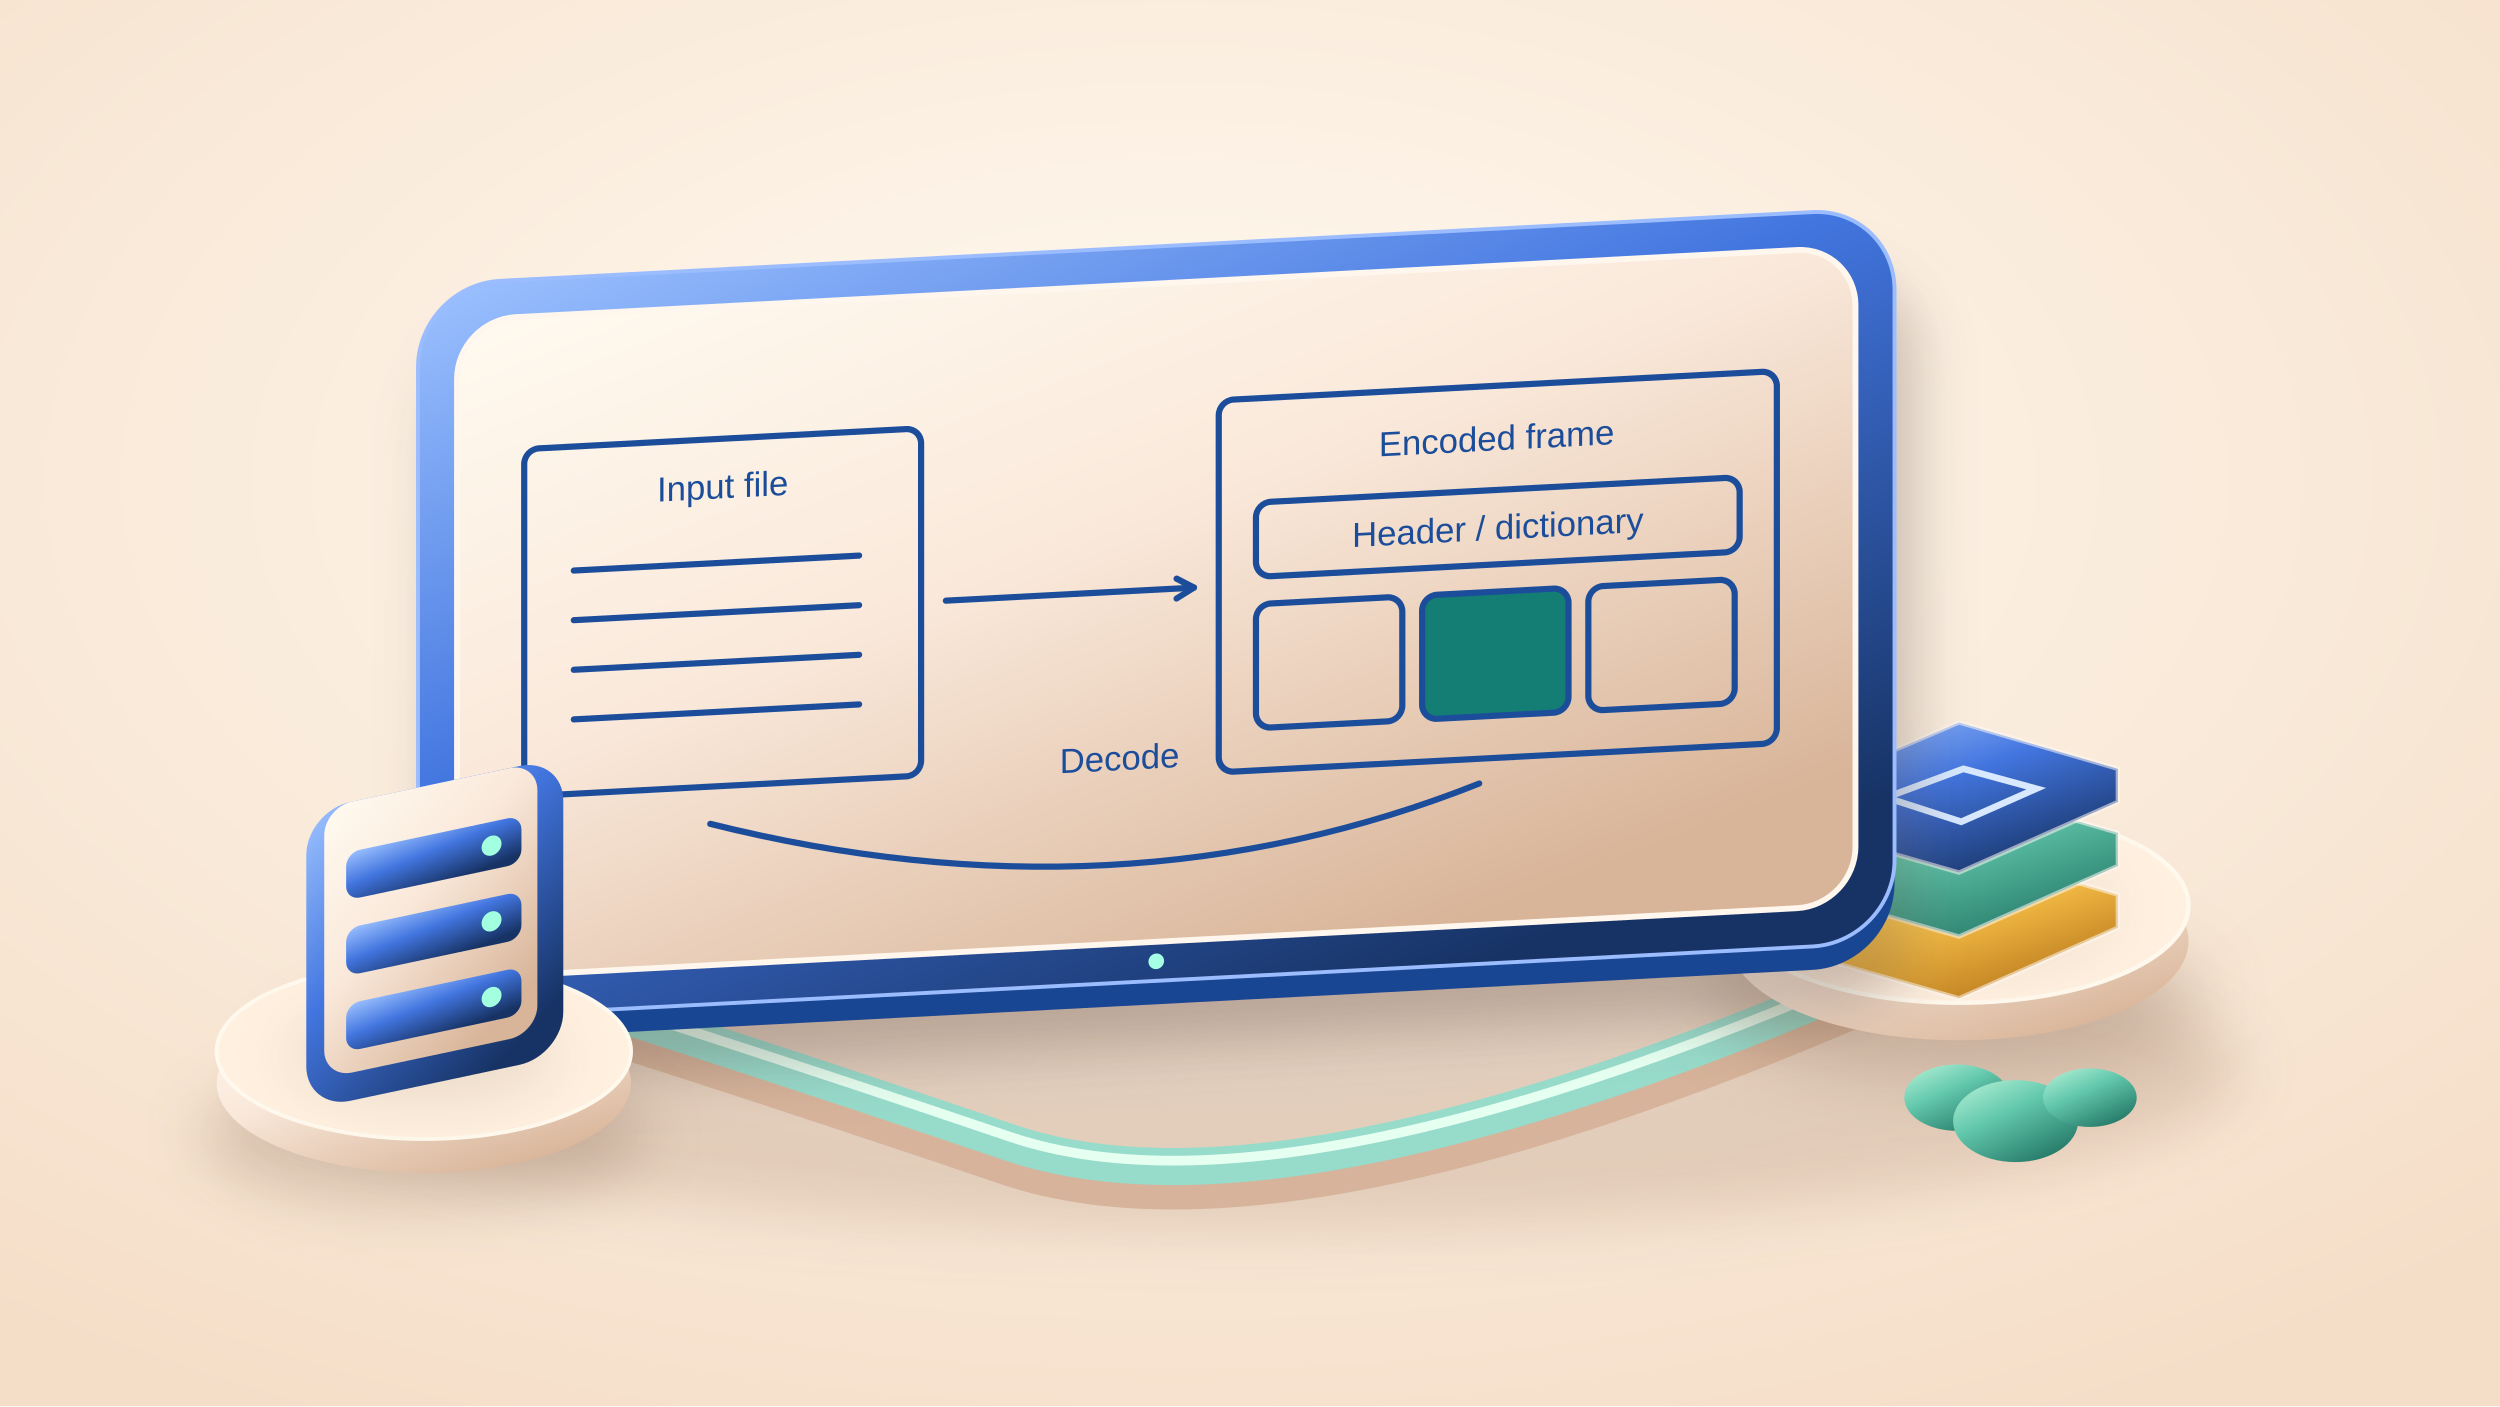
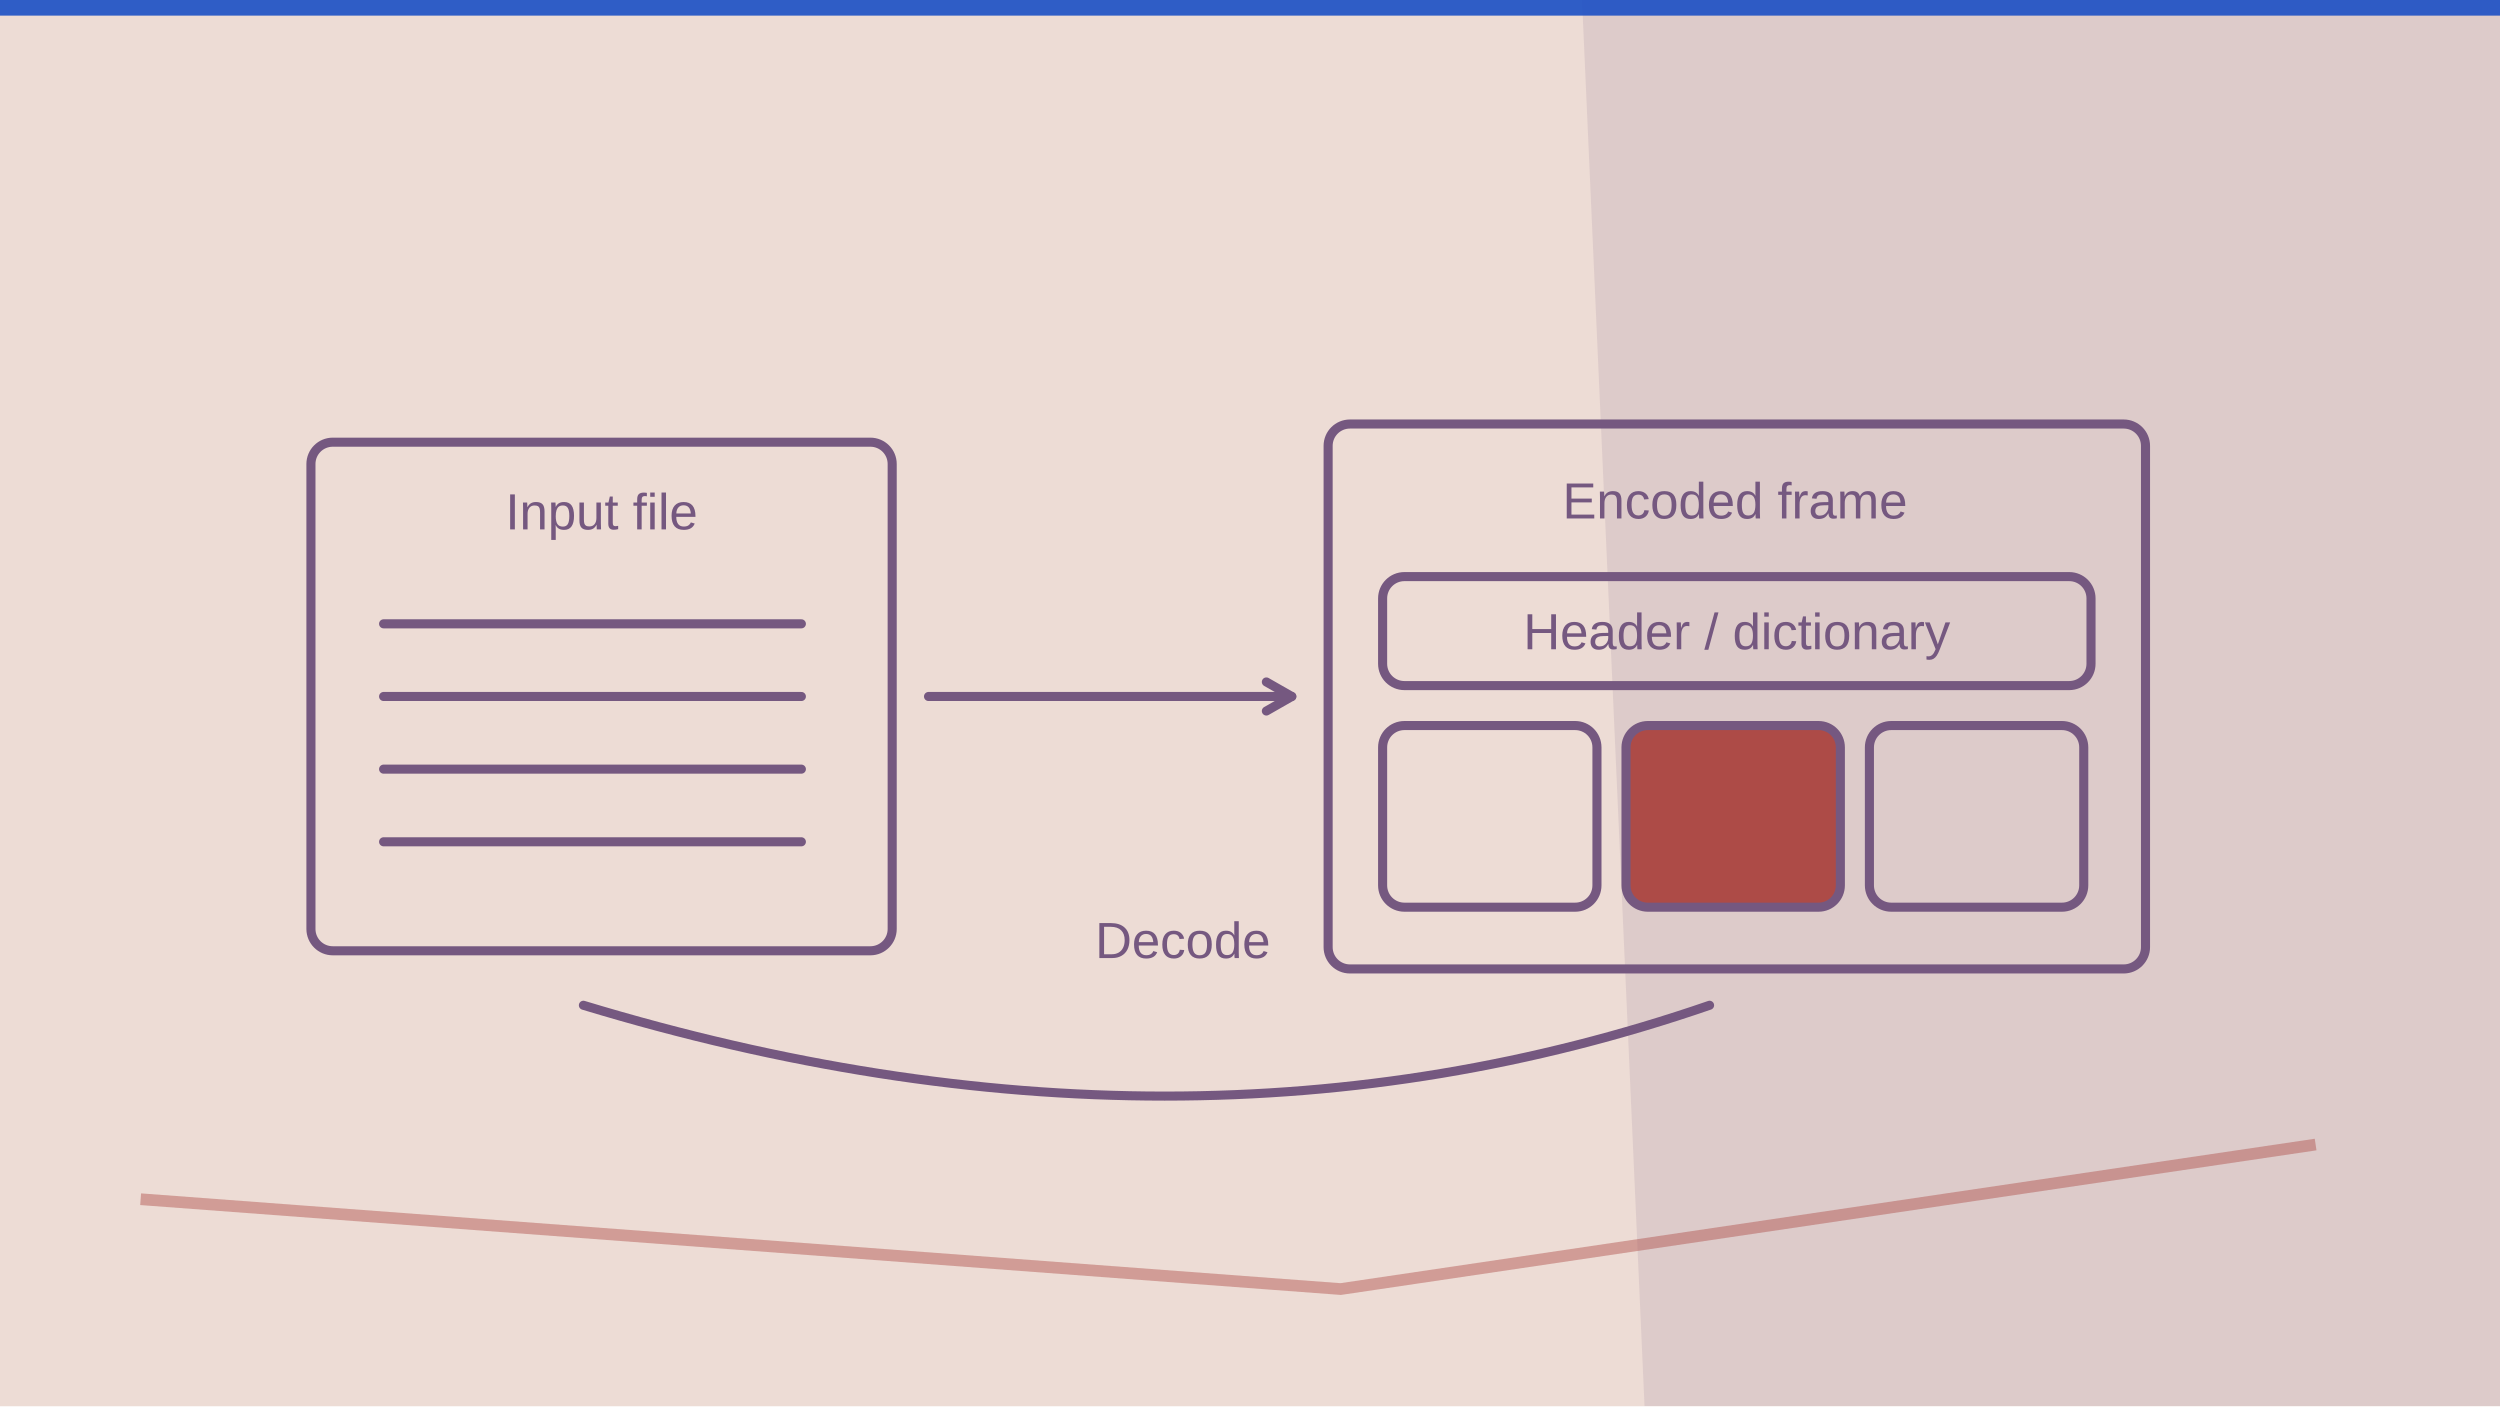
- <svg xmlns="http://www.w3.org/2000/svg" width="1280" height="720" viewBox="0 0 1280 720" preserveAspectRatio="xMidYMid slice">
+ <svg xmlns="http://www.w3.org/2000/svg" viewBox="0 0 1280 720" width="1280" height="720" role="img" aria-label="Conceptual illustration for Compression in Production: Choosing Between gzip, zstd, lz4, and Brotli Like It Matters: System, Memory, What to measure." preserveAspectRatio="xMidYMid meet" data-article-art="compression-selection-guide" data-art-scene="compute" data-composition="technical-cutaway">
  <defs>
-     <linearGradient id="blue" x2="0.72" y2="1">
-       <stop stop-color="#9dc2ff" />
-       <stop offset=".46" stop-color="#4275df" />
-       <stop offset="1" stop-color="#173365" />
-     </linearGradient>
-     <linearGradient id="mint" x2="0.72" y2="1">
-       <stop stop-color="#bbf4da" />
-       <stop offset=".46" stop-color="#62c8ac" />
-       <stop offset="1" stop-color="#257968" />
-     </linearGradient>
-     <linearGradient id="gold" x2="0.72" y2="1">
-       <stop stop-color="#fff0a8" />
-       <stop offset=".46" stop-color="#ffc84d" />
-       <stop offset="1" stop-color="#b7771b" />
-     </linearGradient>
-     <linearGradient id="cream" x2="0.72" y2="1">
-       <stop stop-color="#fffaf0" />
-       <stop offset=".46" stop-color="#fae9db" />
-       <stop offset="1" stop-color="#d8b498" />
-     </linearGradient>
-     <radialGradient id="paper" cx=".47" cy=".34" r=".76">
-       <stop stop-color="#fffaf1" />
-       <stop offset="1" stop-color="#f5dec8" />
-     </radialGradient>
-     <filter id="blur" x="-.4" y="-.8" width="1.8" height="2.6">
-       <feGaussianBlur stdDeviation="15" />
-     </filter>
+     <clipPath id="cpcover-compression-selection-guide">
+       <rect width="1280" height="720" />
+     </clipPath>
  </defs>
-   <rect width="1280" height="720" fill="url(#paper)" />
-   <ellipse cx="642" cy="548" rx="505" ry="82" fill="#80523a" opacity=".18" filter="url(#blur)" />
-   <path d="M190 486Q361 539 517 592T1042 469" fill="none" stroke="#d6b39a" stroke-width="30" stroke-linecap="round" />
-   <path d="M190 479Q361 532 517 585T1042 462" fill="none" stroke="#97dbcb" stroke-width="19" stroke-linecap="round" />
-   <path d="M190 476Q361 529 517 582T1042 459" fill="none" stroke="#e5fff1" stroke-width="5" stroke-linecap="round" />
-   <g transform="translate(1003 449) scale(1.13)">
-     <ellipse cy="55" rx="112" ry="35" fill="#71523e" opacity=".24" filter="url(#blur)" />
-     <ellipse cy="29" rx="104" ry="45" fill="url(#cream)" />
-     <ellipse cy="13" rx="104" ry="44" fill="#fff0df" stroke="#fff9ed" stroke-width="2" />
-     <ellipse rx="68" ry="23" cy="15" fill="#7f6559" opacity=".16" filter="url(#blur)" />
-     <path d="M-70 17l70-30 72 21v15L0 55l-70-20z" fill="url(#gold)" stroke="#fff8f1" stroke-opacity=".55" stroke-width="2" />
-     <path d="M-70 -11l70-30 72 21v15L0 27l-70-20z" fill="url(#mint)" stroke="#fff8f1" stroke-opacity=".55" stroke-width="2" />
-     <path d="M-70 -40l70-30 72 21v15L0 -2l-70-20z" fill="url(#blue)" stroke="#fff8f1" stroke-opacity=".55" stroke-width="2" />
-     <path d="M-33-36l35-13 33 9-34 15z" fill="none" stroke="#d7e8ff" stroke-width="3" />
-   </g>
-   <g transform="translate(214 146) skewY(-3)">
-     <rect x="10" y="33" width="756" height="376" rx="42" fill="#54433a" opacity=".30" filter="url(#blur)" />
-     <rect x="0" y="12" width="756" height="376" rx="42" fill="#194692" />
-     <rect width="756" height="376" rx="42" fill="url(#blue)" stroke="#9bbdff" stroke-width="2" />
-     <rect x="20" y="19" width="716" height="337" rx="30" fill="url(#cream)" stroke="#fff7ee" stroke-width="3" />
-     <g transform="translate(29 36) scale(1.27)">
-       <g data-subject-detail="compression" stroke="#1b4d9b" stroke-width="2.5" stroke-linecap="round" stroke-linejoin="round" fill="none">
-         <rect x="20" y="40" width="160" height="140" rx="6" fill="none" />
-         <text x="100" y="64" fill="#1b4d9b" stroke="none" font-family="Arial,sans-serif" font-size="14" text-anchor="middle">Input file</text>
-         <path d="M40 90L155 90" />
-         <path d="M40 110L155 110" />
-         <path d="M40 130L155 130" />
-         <path d="M40 150L155 150" />
-         <path d="M190 110L290 110" />
-         <path d="M283 106L290 110l-7 4" />
-         <rect x="300" y="35" width="225" height="150" rx="6" fill="none" />
-         <text x="412" y="61" fill="#1b4d9b" stroke="none" font-family="Arial,sans-serif" font-size="14" text-anchor="middle">Encoded frame</text>
-         <rect x="315" y="77" width="195" height="30" rx="6" fill="none" />
-         <text x="412.5" y="97" fill="#1b4d9b" stroke="none" font-family="Arial,sans-serif" font-size="14" text-anchor="middle">Header / dictionary</text>
-         <rect x="315" y="118" width="59" height="50" rx="6" fill="none" />
-         <rect x="382" y="118" width="59" height="50" rx="6" fill="#147e74" />
-         <rect x="449" y="118" width="59" height="50" rx="6" fill="none" />
-         <path d="M405 195Q260 245 95 195" />
-         <text x="260" y="182" fill="#1b4d9b" stroke="none" font-family="Arial,sans-serif" font-size="14" text-anchor="middle">Decode</text>
+   <g clip-path="url(#cpcover-compression-selection-guide)">
+     <rect width="1280" height="720" fill="#eddcd5" />
+     <g transform="translate(0 0) scale(2)">
+       <path d="M405 0H640V360H421Z" fill="#755880" opacity=".13" />
+       <path d="M36 307l307.2 23 249.6-37" fill="none" stroke="#ad4b47" stroke-opacity=".44" stroke-width="3" />
+       <path d="M0 0h640v4H0z" fill="#1b4fc4" opacity=".9" />
+       <g transform="translate(61 76) scale(0.93)">
+         <g data-subject-detail="compression" stroke="#755880" stroke-width="2.5" stroke-linecap="round" stroke-linejoin="round" fill="none">
+           <rect x="20" y="40" width="160" height="140" rx="6" fill="none" />
+           <text x="100" y="64" fill="#755880" stroke="none" font-family="Arial,sans-serif" font-size="14" text-anchor="middle">Input file</text>
+           <path d="M40 90L155 90" />
+           <path d="M40 110L155 110" />
+           <path d="M40 130L155 130" />
+           <path d="M40 150L155 150" />
+           <path d="M190 110L290 110" />
+           <path d="M283 106L290 110l-7 4" />
+           <rect x="300" y="35" width="225" height="150" rx="6" fill="none" />
+           <text x="412" y="61" fill="#755880" stroke="none" font-family="Arial,sans-serif" font-size="14" text-anchor="middle">Encoded frame</text>
+           <rect x="315" y="77" width="195" height="30" rx="6" fill="none" />
+           <text x="412.5" y="97" fill="#755880" stroke="none" font-family="Arial,sans-serif" font-size="14" text-anchor="middle">Header / dictionary</text>
+           <rect x="315" y="118" width="59" height="50" rx="6" fill="none" />
+           <rect x="382" y="118" width="59" height="50" rx="6" fill="#ad4b47" />
+           <rect x="449" y="118" width="59" height="50" rx="6" fill="none" />
+           <path d="M405 195Q260 245 95 195" />
+           <text x="260" y="182" fill="#755880" stroke="none" font-family="Arial,sans-serif" font-size="14" text-anchor="middle">Decode</text>
+         </g>
      </g>
    </g>
-     <circle cx="378" cy="366" r="4" fill="#a6ffe4" />
-   </g>
-   <g transform="translate(217 525) scale(1.02)">
-     <ellipse cy="55" rx="112" ry="35" fill="#71523e" opacity=".24" filter="url(#blur)" />
-     <ellipse cy="29" rx="104" ry="45" fill="url(#cream)" />
-     <ellipse cy="13" rx="104" ry="44" fill="#fff0df" stroke="#fff9ed" stroke-width="2" />
-     <ellipse rx="68" ry="23" cy="15" fill="#7f6559" opacity=".16" filter="url(#blur)" />
-     <g transform="skewY(-12)">
-       <rect x="-59" y="-120" width="129" height="150" rx="22" fill="url(#blue)" />
-       <rect x="-50" y="-120" width="107" height="136" rx="14" fill="url(#cream)" />
-       <rect x="-39" y="-95" width="88" height="24" rx="7" fill="url(#blue)" />
-       <circle cx="34" cy="-83" r="5" fill="#a2ffdf" />
-       <rect x="-39" y="-57" width="88" height="24" rx="7" fill="url(#blue)" />
-       <circle cx="34" cy="-45" r="5" fill="#a2ffdf" />
-       <rect x="-39" y="-19" width="88" height="24" rx="7" fill="url(#blue)" />
-       <circle cx="34" cy="-7" r="5" fill="#a2ffdf" />
-     </g>
-   </g>
-   <g fill="url(#mint)">
-     <ellipse cx="1002" cy="562" rx="27" ry="17" />
-     <ellipse cx="1032" cy="574" rx="32" ry="21" />
-     <ellipse cx="1070" cy="562" rx="24" ry="15" />
  </g>
</svg>
